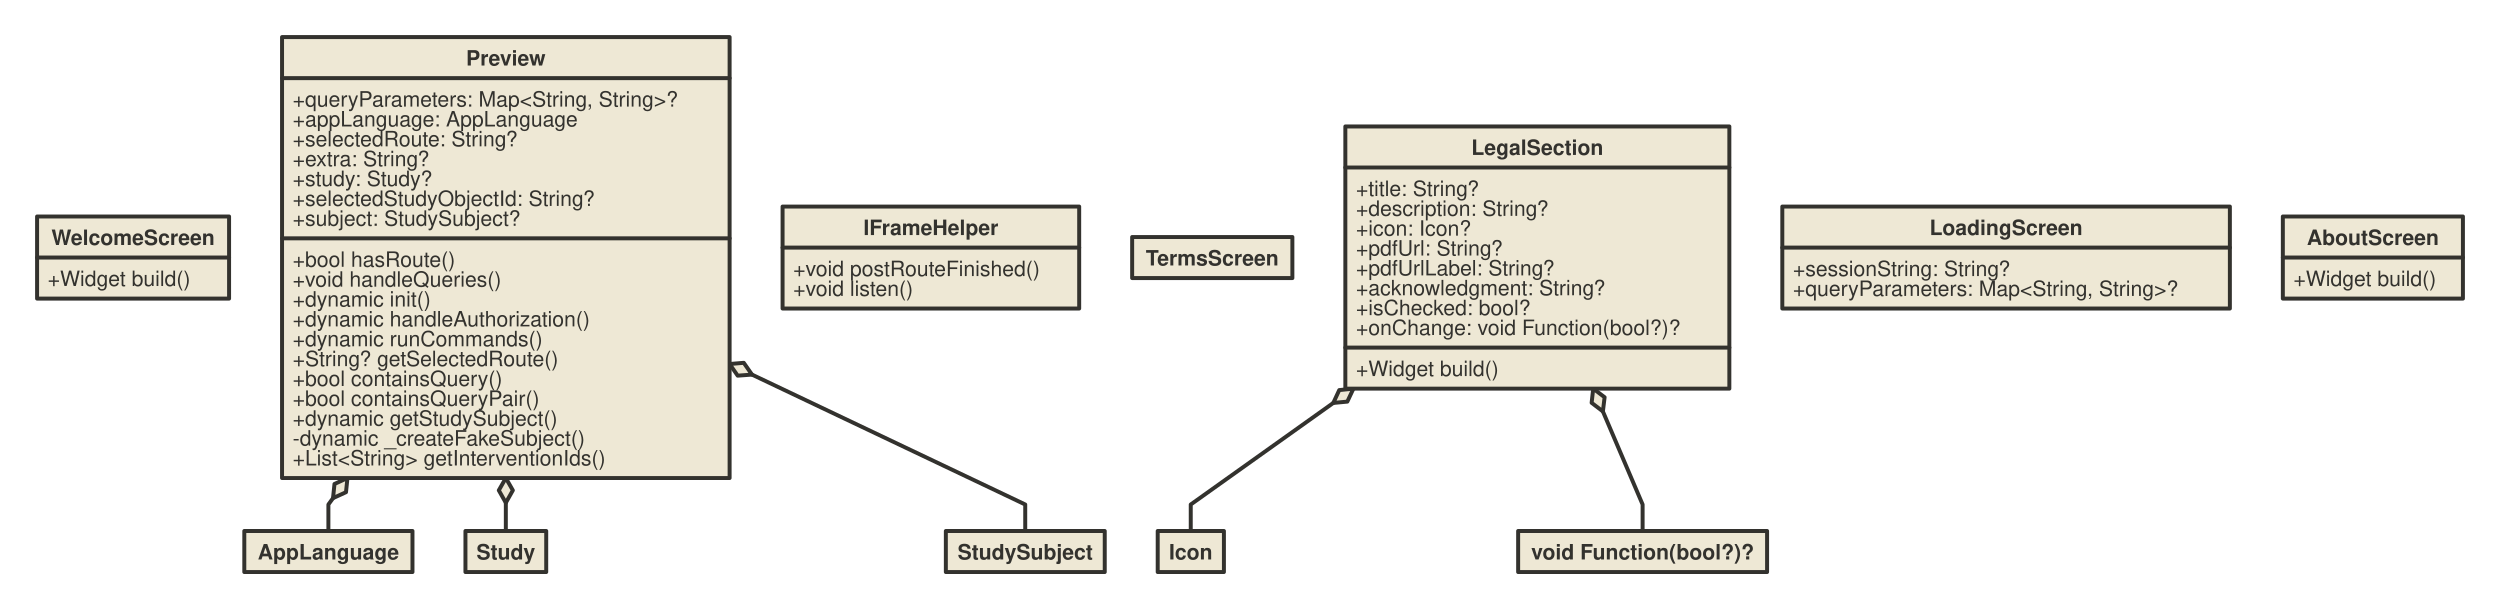
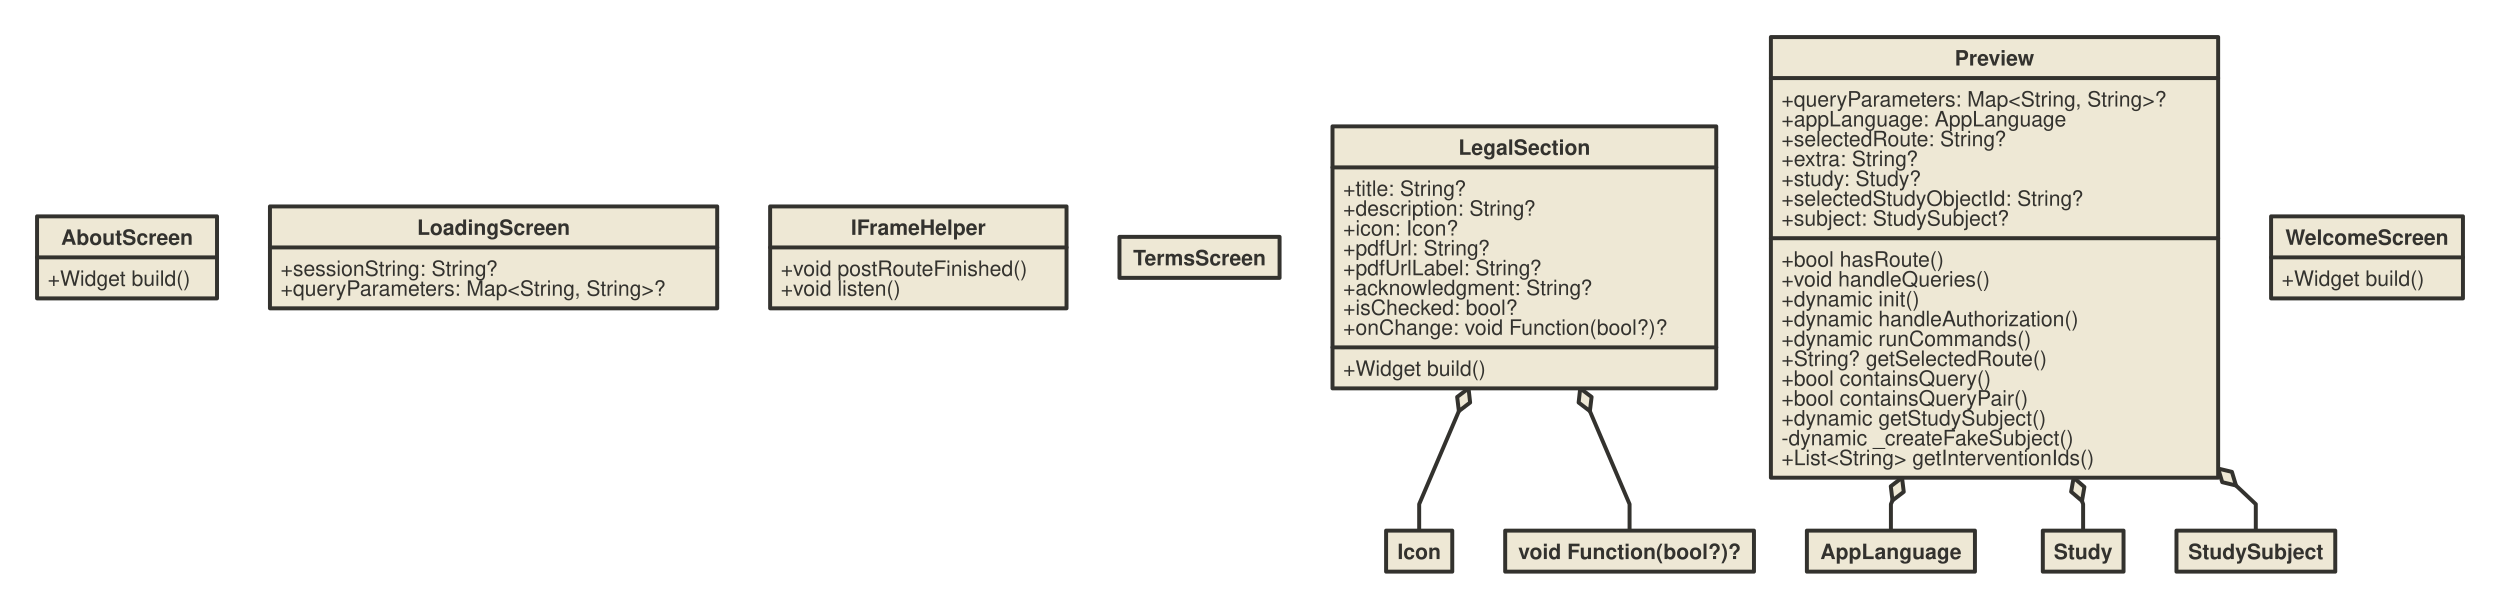
- <svg xmlns="http://www.w3.org/2000/svg" version="1.1" baseProfile="full" width="1888.0" height="460.0" viewbox="0 0 1888 460">
+ <svg xmlns="http://www.w3.org/2000/svg" version="1.1" baseProfile="full" width="1889.3" height="460.0" viewbox="0 0 1889.25 460">
  <g stroke-width="1.0" text-align="left" font="12pt Helvetica, Arial, sans-serif" font-size="12pt" font-family="Helvetica" font-weight="normal" font-style="normal">
    <g font-family="Helvetica" font-size="12pt" font-weight="bold" font-style="normal" stroke-width="3.0" stroke-linejoin="round" stroke-linecap="round" stroke="#33322E">
      <g stroke="transparent" fill="transparent">
-         <rect x="0.0" y="0.0" height="460.0" width="1888.0" stroke="none" />
+         <rect x="0.0" y="0.0" height="460.0" width="1889.3" stroke="none" />
      </g>
      <g transform="translate(8, 8)" fill="#33322E">
        <g transform="translate(20, 20)" fill="#33322E" font-family="Helvetica" font-size="12pt" font-weight="normal" font-style="normal">
-           <path d="M223.5 348.2 L220 353 L220 373 L220.0 373.0 " fill="none" />
-           <g fill="#eee8d5">
-             <path d="M233.3 343.7 L223.5 348.2 L224.6 337.5 L234.4 333.0 Z" />
-           </g>
-           <path d="M354.0 351.7 L354 353 L354 373 L354.0 373.0 " fill="none" />
-           <g fill="#eee8d5">
-             <path d="M359.3 342.3 L354.0 351.7 L348.7 342.3 L354.0 333.0 Z" />
-           </g>
-           <path d="M539.9 254.9 L746.25 353 L746.25 373 L746.3 373.0 " fill="none" />
-           <g fill="#eee8d5">
-             <path d="M533.7 246.0 L539.9 254.9 L529.1 255.7 L523.0 246.9 Z" />
-           </g>
-           <path d="M978.9 276.3 L871.25 353 L871.25 373 L871.3 373.0 " fill="none" />
-           <g fill="#eee8d5">
-             <path d="M989.5 275.3 L978.9 276.3 L983.4 266.6 L994.1 265.5 Z" />
-           </g>
-           <path d="M1182.5 282.7 L1212.5 353 L1212.5 373 L1212.5 373.0 " fill="none" />
-           <g fill="#eee8d5">
-             <path d="M1183.8 272.0 L1182.5 282.7 L1174.0 276.2 L1175.2 265.5 Z" />
-           </g>
-           <g data-name="WelcomeScreen">
-             <g fill="#eee8d5" stroke="#33322E" data-name="WelcomeScreen">
-               <rect x="0.0" y="135.5" height="62.0" width="145.0" data-name="WelcomeScreen" />
-               <path d="M0.0 166.5 L145.0 166.5" fill="none" data-name="WelcomeScreen" />
-             </g>
-             <g transform="translate(0, 135.5)" font-family="Helvetica" font-size="12pt" font-weight="bold" font-style="normal" data-name="WelcomeScreen">
-               <g transform="translate(8, 8)" fill="#33322E" text-align="center" data-name="WelcomeScreen">
-                 <text x="64.5" y="13.5" stroke="none" text-anchor="middle" data-name="WelcomeScreen">WelcomeScreen</text>
-               </g>
-             </g>
-             <g transform="translate(0, 166.5)" font-family="Helvetica" font-size="12pt" font-weight="normal" font-style="normal" data-name="WelcomeScreen">
-               <g transform="translate(8, 8)" fill="#33322E" text-align="left" data-name="WelcomeScreen">
-                 <text x="0.0" y="13.5" stroke="none" data-name="WelcomeScreen">+Widget build()</text>
+           <path d="M1074.5 282.7 L1044.5 353 L1044.5 373 L1044.5 373.0 " fill="none" />
+           <g fill="#eee8d5">
+             <path d="M1083.0 276.2 L1074.5 282.7 L1073.2 272.0 L1081.8 265.5 Z" />
+           </g>
+           <path d="M1173.5 282.7 L1203.5 353 L1203.5 373 L1203.5 373.0 " fill="none" />
+           <g fill="#eee8d5">
+             <path d="M1174.8 272.0 L1173.5 282.7 L1165.0 276.2 L1166.2 265.5 Z" />
+           </g>
+           <path d="M1402.2 350.2 L1401 353 L1401 373 L1401.0 373.0 " fill="none" />
+           <g fill="#eee8d5">
+             <path d="M1410.7 343.7 L1402.2 350.2 L1400.9 339.5 L1409.4 333.0 Z" />
+           </g>
+           <path d="M1545.4 350.6 L1546.25 353 L1546.25 373 L1546.3 373.0 " fill="none" />
+           <g fill="#eee8d5">
+             <path d="M1547.2 340.0 L1545.4 350.6 L1537.2 343.6 L1539.1 333.0 Z" />
+           </g>
+           <path d="M1661.8 338.9 L1676.75 353 L1676.75 373 L1676.8 373.0 " fill="none" />
+           <g fill="#eee8d5">
+             <path d="M1658.7 328.6 L1661.8 338.9 L1651.4 336.4 L1648.3 326.1 Z" />
+           </g>
+           <g data-name="AboutScreen">
+             <g fill="#eee8d5" stroke="#33322E" data-name="AboutScreen">
+               <rect x="0.0" y="135.5" height="62.0" width="136.0" data-name="AboutScreen" />
+               <path d="M0.0 166.5 L136.0 166.5" fill="none" data-name="AboutScreen" />
+             </g>
+             <g transform="translate(0, 135.5)" font-family="Helvetica" font-size="12pt" font-weight="bold" font-style="normal" data-name="AboutScreen">
+               <g transform="translate(8, 8)" fill="#33322E" text-align="center" data-name="AboutScreen">
+                 <text x="60.0" y="13.5" stroke="none" text-anchor="middle" data-name="AboutScreen">AboutScreen</text>
+               </g>
+             </g>
+             <g transform="translate(0, 166.5)" font-family="Helvetica" font-size="12pt" font-weight="normal" font-style="normal" data-name="AboutScreen">
+               <g transform="translate(8, 8)" fill="#33322E" text-align="left" data-name="AboutScreen">
+                 <text x="0.0" y="13.5" stroke="none" data-name="AboutScreen">+Widget build()</text>
+               </g>
+             </g>
+           </g>
+           <g data-name="LoadingScreen">
+             <g fill="#eee8d5" stroke="#33322E" data-name="LoadingScreen">
+               <rect x="176.0" y="128.0" height="77.0" width="338.0" data-name="LoadingScreen" />
+               <path d="M176.0 159.0 L514.0 159.0" fill="none" data-name="LoadingScreen" />
+             </g>
+             <g transform="translate(176, 128)" font-family="Helvetica" font-size="12pt" font-weight="bold" font-style="normal" data-name="LoadingScreen">
+               <g transform="translate(8, 8)" fill="#33322E" text-align="center" data-name="LoadingScreen">
+                 <text x="161.0" y="13.5" stroke="none" text-anchor="middle" data-name="LoadingScreen">LoadingScreen</text>
+               </g>
+             </g>
+             <g transform="translate(176, 159)" font-family="Helvetica" font-size="12pt" font-weight="normal" font-style="normal" data-name="LoadingScreen">
+               <g transform="translate(8, 8)" fill="#33322E" text-align="left" data-name="LoadingScreen">
+                 <text x="0.0" y="13.5" stroke="none" data-name="LoadingScreen">+sessionString: String?</text>
+                 <text x="0.0" y="28.5" stroke="none" data-name="LoadingScreen">+queryParameters: Map&lt;String, String&gt;?</text>
+               </g>
+             </g>
+           </g>
+           <g data-name="IFrameHelper">
+             <g fill="#eee8d5" stroke="#33322E" data-name="IFrameHelper">
+               <rect x="554.0" y="128.0" height="77.0" width="224.0" data-name="IFrameHelper" />
+               <path d="M554.0 159.0 L778.0 159.0" fill="none" data-name="IFrameHelper" />
+             </g>
+             <g transform="translate(554, 128)" font-family="Helvetica" font-size="12pt" font-weight="bold" font-style="normal" data-name="IFrameHelper">
+               <g transform="translate(8, 8)" fill="#33322E" text-align="center" data-name="IFrameHelper">
+                 <text x="104.0" y="13.5" stroke="none" text-anchor="middle" data-name="IFrameHelper">IFrameHelper</text>
+               </g>
+             </g>
+             <g transform="translate(554, 159)" font-family="Helvetica" font-size="12pt" font-weight="normal" font-style="normal" data-name="IFrameHelper">
+               <g transform="translate(8, 8)" fill="#33322E" text-align="left" data-name="IFrameHelper">
+                 <text x="0.0" y="13.5" stroke="none" data-name="IFrameHelper">+void postRouteFinished()</text>
+                 <text x="0.0" y="28.5" stroke="none" data-name="IFrameHelper">+void listen()</text>
+               </g>
+             </g>
+           </g>
+           <g data-name="TermsScreen">
+             <g fill="#eee8d5" stroke="#33322E" data-name="TermsScreen">
+               <rect x="818.0" y="151.0" height="31.0" width="121.0" data-name="TermsScreen" />
+             </g>
+             <g transform="translate(818, 151)" font-family="Helvetica" font-size="12pt" font-weight="bold" font-style="normal" data-name="TermsScreen">
+               <g transform="translate(8, 8)" fill="#33322E" text-align="center" data-name="TermsScreen">
+                 <text x="52.5" y="13.5" stroke="none" text-anchor="middle" data-name="TermsScreen">TermsScreen</text>
+               </g>
+             </g>
+           </g>
+           <g data-name="LegalSection">
+             <g fill="#eee8d5" stroke="#33322E" data-name="LegalSection">
+               <rect x="979.0" y="67.5" height="198.0" width="290.0" data-name="LegalSection" />
+               <path d="M979.0 98.5 L1269.0 98.5" fill="none" data-name="LegalSection" />
+               <path d="M979.0 234.5 L1269.0 234.5" fill="none" data-name="LegalSection" />
+             </g>
+             <g transform="translate(979, 67.5)" font-family="Helvetica" font-size="12pt" font-weight="bold" font-style="normal" data-name="LegalSection">
+               <g transform="translate(8, 8)" fill="#33322E" text-align="center" data-name="LegalSection">
+                 <text x="137.0" y="13.5" stroke="none" text-anchor="middle" data-name="LegalSection">LegalSection</text>
+               </g>
+             </g>
+             <g transform="translate(979, 98.5)" font-family="Helvetica" font-size="12pt" font-weight="normal" font-style="normal" data-name="LegalSection">
+               <g transform="translate(8, 8)" fill="#33322E" text-align="left" data-name="LegalSection">
+                 <text x="0.0" y="13.5" stroke="none" data-name="LegalSection">+title: String?</text>
+                 <text x="0.0" y="28.5" stroke="none" data-name="LegalSection">+description: String?</text>
+                 <text x="0.0" y="43.5" stroke="none" data-name="LegalSection">+icon: Icon?</text>
+                 <text x="0.0" y="58.5" stroke="none" data-name="LegalSection">+pdfUrl: String?</text>
+                 <text x="0.0" y="73.5" stroke="none" data-name="LegalSection">+pdfUrlLabel: String?</text>
+                 <text x="0.0" y="88.5" stroke="none" data-name="LegalSection">+acknowledgment: String?</text>
+                 <text x="0.0" y="103.5" stroke="none" data-name="LegalSection">+isChecked: bool?</text>
+                 <text x="0.0" y="118.5" stroke="none" data-name="LegalSection">+onChange: void Function(bool?)?</text>
+               </g>
+             </g>
+             <g transform="translate(979, 234.5)" font-family="Helvetica" font-size="12pt" font-weight="normal" font-style="normal" data-name="LegalSection">
+               <g transform="translate(8, 8)" fill="#33322E" text-align="left" data-name="LegalSection">
+                 <text x="0.0" y="13.5" stroke="none" data-name="LegalSection">+Widget build()</text>
+               </g>
+             </g>
+           </g>
+           <g data-name="Icon">
+             <g fill="#eee8d5" stroke="#33322E" data-name="Icon">
+               <rect x="1019.5" y="373.0" height="31.0" width="50.0" data-name="Icon" />
+             </g>
+             <g transform="translate(1019.5, 373)" font-family="Helvetica" font-size="12pt" font-weight="bold" font-style="normal" data-name="Icon">
+               <g transform="translate(8, 8)" fill="#33322E" text-align="center" data-name="Icon">
+                 <text x="17.0" y="13.5" stroke="none" text-anchor="middle" data-name="Icon">Icon</text>
+               </g>
+             </g>
+           </g>
+           <g data-name="void Function(bool?)?">
+             <g fill="#eee8d5" stroke="#33322E" data-name="void Function(bool?)?">
+               <rect x="1109.5" y="373.0" height="31.0" width="188.0" data-name="void Function(bool?)?" />
+             </g>
+             <g transform="translate(1109.5, 373)" font-family="Helvetica" font-size="12pt" font-weight="bold" font-style="normal" data-name="void Function(bool?)?">
+               <g transform="translate(8, 8)" fill="#33322E" text-align="center" data-name="void Function(bool?)?">
+                 <text x="86.0" y="13.5" stroke="none" text-anchor="middle" data-name="void Function(bool?)?">void Function(bool?)?</text>
              </g>
            </g>
          </g>
          <g data-name="Preview">
            <g fill="#eee8d5" stroke="#33322E" data-name="Preview">
-               <rect x="185.0" y="0.0" height="333.0" width="338.0" data-name="Preview" />
-               <path d="M185.0 31.0 L523.0 31.0" fill="none" data-name="Preview" />
-               <path d="M185.0 152.0 L523.0 152.0" fill="none" data-name="Preview" />
-             </g>
-             <g transform="translate(185, 0)" font-family="Helvetica" font-size="12pt" font-weight="bold" font-style="normal" data-name="Preview">
+               <rect x="1310.3" y="0.0" height="333.0" width="338.0" data-name="Preview" />
+               <path d="M1310.3 31.0 L1648.3 31.0" fill="none" data-name="Preview" />
+               <path d="M1310.3 152.0 L1648.3 152.0" fill="none" data-name="Preview" />
+             </g>
+             <g transform="translate(1310.25, 0)" font-family="Helvetica" font-size="12pt" font-weight="bold" font-style="normal" data-name="Preview">
              <g transform="translate(8, 8)" fill="#33322E" text-align="center" data-name="Preview">
                <text x="161.0" y="13.5" stroke="none" text-anchor="middle" data-name="Preview">Preview</text>
              </g>
            </g>
-             <g transform="translate(185, 31)" font-family="Helvetica" font-size="12pt" font-weight="normal" font-style="normal" data-name="Preview">
+             <g transform="translate(1310.25, 31)" font-family="Helvetica" font-size="12pt" font-weight="normal" font-style="normal" data-name="Preview">
              <g transform="translate(8, 8)" fill="#33322E" text-align="left" data-name="Preview">
                <text x="0.0" y="13.5" stroke="none" data-name="Preview">+queryParameters: Map&lt;String, String&gt;?</text>
                <text x="0.0" y="28.5" stroke="none" data-name="Preview">+appLanguage: AppLanguage</text>
                <text x="0.0" y="43.5" stroke="none" data-name="Preview">+selectedRoute: String?</text>
                <text x="0.0" y="58.5" stroke="none" data-name="Preview">+extra: String?</text>
                <text x="0.0" y="73.5" stroke="none" data-name="Preview">+study: Study?</text>
                <text x="0.0" y="88.5" stroke="none" data-name="Preview">+selectedStudyObjectId: String?</text>
                <text x="0.0" y="103.5" stroke="none" data-name="Preview">+subject: StudySubject?</text>
              </g>
            </g>
-             <g transform="translate(185, 152)" font-family="Helvetica" font-size="12pt" font-weight="normal" font-style="normal" data-name="Preview">
+             <g transform="translate(1310.25, 152)" font-family="Helvetica" font-size="12pt" font-weight="normal" font-style="normal" data-name="Preview">
              <g transform="translate(8, 8)" fill="#33322E" text-align="left" data-name="Preview">
                <text x="0.0" y="13.5" stroke="none" data-name="Preview">+bool hasRoute()</text>
                <text x="0.0" y="28.5" stroke="none" data-name="Preview">+void handleQueries()</text>
                <text x="0.0" y="43.5" stroke="none" data-name="Preview">+dynamic init()</text>
                <text x="0.0" y="58.5" stroke="none" data-name="Preview">+dynamic handleAuthorization()</text>
                <text x="0.0" y="73.5" stroke="none" data-name="Preview">+dynamic runCommands()</text>
                <text x="0.0" y="88.5" stroke="none" data-name="Preview">+String? getSelectedRoute()</text>
                <text x="0.0" y="103.5" stroke="none" data-name="Preview">+bool containsQuery()</text>
                <text x="0.0" y="118.5" stroke="none" data-name="Preview">+bool containsQueryPair()</text>
                <text x="0.0" y="133.5" stroke="none" data-name="Preview">+dynamic getStudySubject()</text>
                <text x="0.0" y="148.5" stroke="none" data-name="Preview">-dynamic _createFakeSubject()</text>
                <text x="0.0" y="163.5" stroke="none" data-name="Preview">+List&lt;String&gt; getInterventionIds()</text>
              </g>
            </g>
          </g>
          <g data-name="AppLanguage">
            <g fill="#eee8d5" stroke="#33322E" data-name="AppLanguage">
-               <rect x="156.5" y="373.0" height="31.0" width="127.0" data-name="AppLanguage" />
-             </g>
-             <g transform="translate(156.5, 373)" font-family="Helvetica" font-size="12pt" font-weight="bold" font-style="normal" data-name="AppLanguage">
+               <rect x="1337.5" y="373.0" height="31.0" width="127.0" data-name="AppLanguage" />
+             </g>
+             <g transform="translate(1337.5, 373)" font-family="Helvetica" font-size="12pt" font-weight="bold" font-style="normal" data-name="AppLanguage">
              <g transform="translate(8, 8)" fill="#33322E" text-align="center" data-name="AppLanguage">
                <text x="55.5" y="13.5" stroke="none" text-anchor="middle" data-name="AppLanguage">AppLanguage</text>
              </g>
            </g>
          </g>
          <g data-name="Study">
            <g fill="#eee8d5" stroke="#33322E" data-name="Study">
-               <rect x="323.5" y="373.0" height="31.0" width="61.0" data-name="Study" />
-             </g>
-             <g transform="translate(323.5, 373)" font-family="Helvetica" font-size="12pt" font-weight="bold" font-style="normal" data-name="Study">
+               <rect x="1515.8" y="373.0" height="31.0" width="61.0" data-name="Study" />
+             </g>
+             <g transform="translate(1515.75, 373)" font-family="Helvetica" font-size="12pt" font-weight="bold" font-style="normal" data-name="Study">
              <g transform="translate(8, 8)" fill="#33322E" text-align="center" data-name="Study">
                <text x="22.5" y="13.5" stroke="none" text-anchor="middle" data-name="Study">Study</text>
              </g>
            </g>
          </g>
          <g data-name="StudySubject">
            <g fill="#eee8d5" stroke="#33322E" data-name="StudySubject">
-               <rect x="686.3" y="373.0" height="31.0" width="120.0" data-name="StudySubject" />
-             </g>
-             <g transform="translate(686.25, 373)" font-family="Helvetica" font-size="12pt" font-weight="bold" font-style="normal" data-name="StudySubject">
+               <rect x="1616.8" y="373.0" height="31.0" width="120.0" data-name="StudySubject" />
+             </g>
+             <g transform="translate(1616.75, 373)" font-family="Helvetica" font-size="12pt" font-weight="bold" font-style="normal" data-name="StudySubject">
              <g transform="translate(8, 8)" fill="#33322E" text-align="center" data-name="StudySubject">
                <text x="52.0" y="13.5" stroke="none" text-anchor="middle" data-name="StudySubject">StudySubject</text>
              </g>
            </g>
          </g>
-           <g data-name="IFrameHelper">
-             <g fill="#eee8d5" stroke="#33322E" data-name="IFrameHelper">
-               <rect x="563.0" y="128.0" height="77.0" width="224.0" data-name="IFrameHelper" />
-               <path d="M563.0 159.0 L787.0 159.0" fill="none" data-name="IFrameHelper" />
-             </g>
-             <g transform="translate(563, 128)" font-family="Helvetica" font-size="12pt" font-weight="bold" font-style="normal" data-name="IFrameHelper">
-               <g transform="translate(8, 8)" fill="#33322E" text-align="center" data-name="IFrameHelper">
-                 <text x="104.0" y="13.5" stroke="none" text-anchor="middle" data-name="IFrameHelper">IFrameHelper</text>
-               </g>
-             </g>
-             <g transform="translate(563, 159)" font-family="Helvetica" font-size="12pt" font-weight="normal" font-style="normal" data-name="IFrameHelper">
-               <g transform="translate(8, 8)" fill="#33322E" text-align="left" data-name="IFrameHelper">
-                 <text x="0.0" y="13.5" stroke="none" data-name="IFrameHelper">+void postRouteFinished()</text>
-                 <text x="0.0" y="28.5" stroke="none" data-name="IFrameHelper">+void listen()</text>
-               </g>
-             </g>
-           </g>
-           <g data-name="TermsScreen">
-             <g fill="#eee8d5" stroke="#33322E" data-name="TermsScreen">
-               <rect x="827.0" y="151.0" height="31.0" width="121.0" data-name="TermsScreen" />
-             </g>
-             <g transform="translate(827, 151)" font-family="Helvetica" font-size="12pt" font-weight="bold" font-style="normal" data-name="TermsScreen">
-               <g transform="translate(8, 8)" fill="#33322E" text-align="center" data-name="TermsScreen">
-                 <text x="52.5" y="13.5" stroke="none" text-anchor="middle" data-name="TermsScreen">TermsScreen</text>
-               </g>
-             </g>
-           </g>
-           <g data-name="LegalSection">
-             <g fill="#eee8d5" stroke="#33322E" data-name="LegalSection">
-               <rect x="988.0" y="67.5" height="198.0" width="290.0" data-name="LegalSection" />
-               <path d="M988.0 98.5 L1278.0 98.5" fill="none" data-name="LegalSection" />
-               <path d="M988.0 234.5 L1278.0 234.5" fill="none" data-name="LegalSection" />
-             </g>
-             <g transform="translate(988, 67.5)" font-family="Helvetica" font-size="12pt" font-weight="bold" font-style="normal" data-name="LegalSection">
-               <g transform="translate(8, 8)" fill="#33322E" text-align="center" data-name="LegalSection">
-                 <text x="137.0" y="13.5" stroke="none" text-anchor="middle" data-name="LegalSection">LegalSection</text>
-               </g>
-             </g>
-             <g transform="translate(988, 98.5)" font-family="Helvetica" font-size="12pt" font-weight="normal" font-style="normal" data-name="LegalSection">
-               <g transform="translate(8, 8)" fill="#33322E" text-align="left" data-name="LegalSection">
-                 <text x="0.0" y="13.5" stroke="none" data-name="LegalSection">+title: String?</text>
-                 <text x="0.0" y="28.5" stroke="none" data-name="LegalSection">+description: String?</text>
-                 <text x="0.0" y="43.5" stroke="none" data-name="LegalSection">+icon: Icon?</text>
-                 <text x="0.0" y="58.5" stroke="none" data-name="LegalSection">+pdfUrl: String?</text>
-                 <text x="0.0" y="73.5" stroke="none" data-name="LegalSection">+pdfUrlLabel: String?</text>
-                 <text x="0.0" y="88.5" stroke="none" data-name="LegalSection">+acknowledgment: String?</text>
-                 <text x="0.0" y="103.5" stroke="none" data-name="LegalSection">+isChecked: bool?</text>
-                 <text x="0.0" y="118.5" stroke="none" data-name="LegalSection">+onChange: void Function(bool?)?</text>
-               </g>
-             </g>
-             <g transform="translate(988, 234.5)" font-family="Helvetica" font-size="12pt" font-weight="normal" font-style="normal" data-name="LegalSection">
-               <g transform="translate(8, 8)" fill="#33322E" text-align="left" data-name="LegalSection">
-                 <text x="0.0" y="13.5" stroke="none" data-name="LegalSection">+Widget build()</text>
-               </g>
-             </g>
-           </g>
-           <g data-name="Icon">
-             <g fill="#eee8d5" stroke="#33322E" data-name="Icon">
-               <rect x="846.3" y="373.0" height="31.0" width="50.0" data-name="Icon" />
-             </g>
-             <g transform="translate(846.25, 373)" font-family="Helvetica" font-size="12pt" font-weight="bold" font-style="normal" data-name="Icon">
-               <g transform="translate(8, 8)" fill="#33322E" text-align="center" data-name="Icon">
-                 <text x="17.0" y="13.5" stroke="none" text-anchor="middle" data-name="Icon">Icon</text>
-               </g>
-             </g>
-           </g>
-           <g data-name="void Function(bool?)?">
-             <g fill="#eee8d5" stroke="#33322E" data-name="void Function(bool?)?">
-               <rect x="1118.5" y="373.0" height="31.0" width="188.0" data-name="void Function(bool?)?" />
-             </g>
-             <g transform="translate(1118.5, 373)" font-family="Helvetica" font-size="12pt" font-weight="bold" font-style="normal" data-name="void Function(bool?)?">
-               <g transform="translate(8, 8)" fill="#33322E" text-align="center" data-name="void Function(bool?)?">
-                 <text x="86.0" y="13.5" stroke="none" text-anchor="middle" data-name="void Function(bool?)?">void Function(bool?)?</text>
-               </g>
-             </g>
-           </g>
-           <g data-name="LoadingScreen">
-             <g fill="#eee8d5" stroke="#33322E" data-name="LoadingScreen">
-               <rect x="1318.0" y="128.0" height="77.0" width="338.0" data-name="LoadingScreen" />
-               <path d="M1318.0 159.0 L1656.0 159.0" fill="none" data-name="LoadingScreen" />
-             </g>
-             <g transform="translate(1318, 128)" font-family="Helvetica" font-size="12pt" font-weight="bold" font-style="normal" data-name="LoadingScreen">
-               <g transform="translate(8, 8)" fill="#33322E" text-align="center" data-name="LoadingScreen">
-                 <text x="161.0" y="13.5" stroke="none" text-anchor="middle" data-name="LoadingScreen">LoadingScreen</text>
-               </g>
-             </g>
-             <g transform="translate(1318, 159)" font-family="Helvetica" font-size="12pt" font-weight="normal" font-style="normal" data-name="LoadingScreen">
-               <g transform="translate(8, 8)" fill="#33322E" text-align="left" data-name="LoadingScreen">
-                 <text x="0.0" y="13.5" stroke="none" data-name="LoadingScreen">+sessionString: String?</text>
-                 <text x="0.0" y="28.5" stroke="none" data-name="LoadingScreen">+queryParameters: Map&lt;String, String&gt;?</text>
-               </g>
-             </g>
-           </g>
-           <g data-name="AboutScreen">
-             <g fill="#eee8d5" stroke="#33322E" data-name="AboutScreen">
-               <rect x="1696.0" y="135.5" height="62.0" width="136.0" data-name="AboutScreen" />
-               <path d="M1696.0 166.5 L1832.0 166.5" fill="none" data-name="AboutScreen" />
-             </g>
-             <g transform="translate(1696, 135.5)" font-family="Helvetica" font-size="12pt" font-weight="bold" font-style="normal" data-name="AboutScreen">
-               <g transform="translate(8, 8)" fill="#33322E" text-align="center" data-name="AboutScreen">
-                 <text x="60.0" y="13.5" stroke="none" text-anchor="middle" data-name="AboutScreen">AboutScreen</text>
-               </g>
-             </g>
-             <g transform="translate(1696, 166.5)" font-family="Helvetica" font-size="12pt" font-weight="normal" font-style="normal" data-name="AboutScreen">
-               <g transform="translate(8, 8)" fill="#33322E" text-align="left" data-name="AboutScreen">
-                 <text x="0.0" y="13.5" stroke="none" data-name="AboutScreen">+Widget build()</text>
+           <g data-name="WelcomeScreen">
+             <g fill="#eee8d5" stroke="#33322E" data-name="WelcomeScreen">
+               <rect x="1688.3" y="135.5" height="62.0" width="145.0" data-name="WelcomeScreen" />
+               <path d="M1688.3 166.5 L1833.3 166.5" fill="none" data-name="WelcomeScreen" />
+             </g>
+             <g transform="translate(1688.25, 135.5)" font-family="Helvetica" font-size="12pt" font-weight="bold" font-style="normal" data-name="WelcomeScreen">
+               <g transform="translate(8, 8)" fill="#33322E" text-align="center" data-name="WelcomeScreen">
+                 <text x="64.5" y="13.5" stroke="none" text-anchor="middle" data-name="WelcomeScreen">WelcomeScreen</text>
+               </g>
+             </g>
+             <g transform="translate(1688.25, 166.5)" font-family="Helvetica" font-size="12pt" font-weight="normal" font-style="normal" data-name="WelcomeScreen">
+               <g transform="translate(8, 8)" fill="#33322E" text-align="left" data-name="WelcomeScreen">
+                 <text x="0.0" y="13.5" stroke="none" data-name="WelcomeScreen">+Widget build()</text>
              </g>
            </g>
          </g>
        </g>
      </g>
    </g>
  </g>
</svg>
